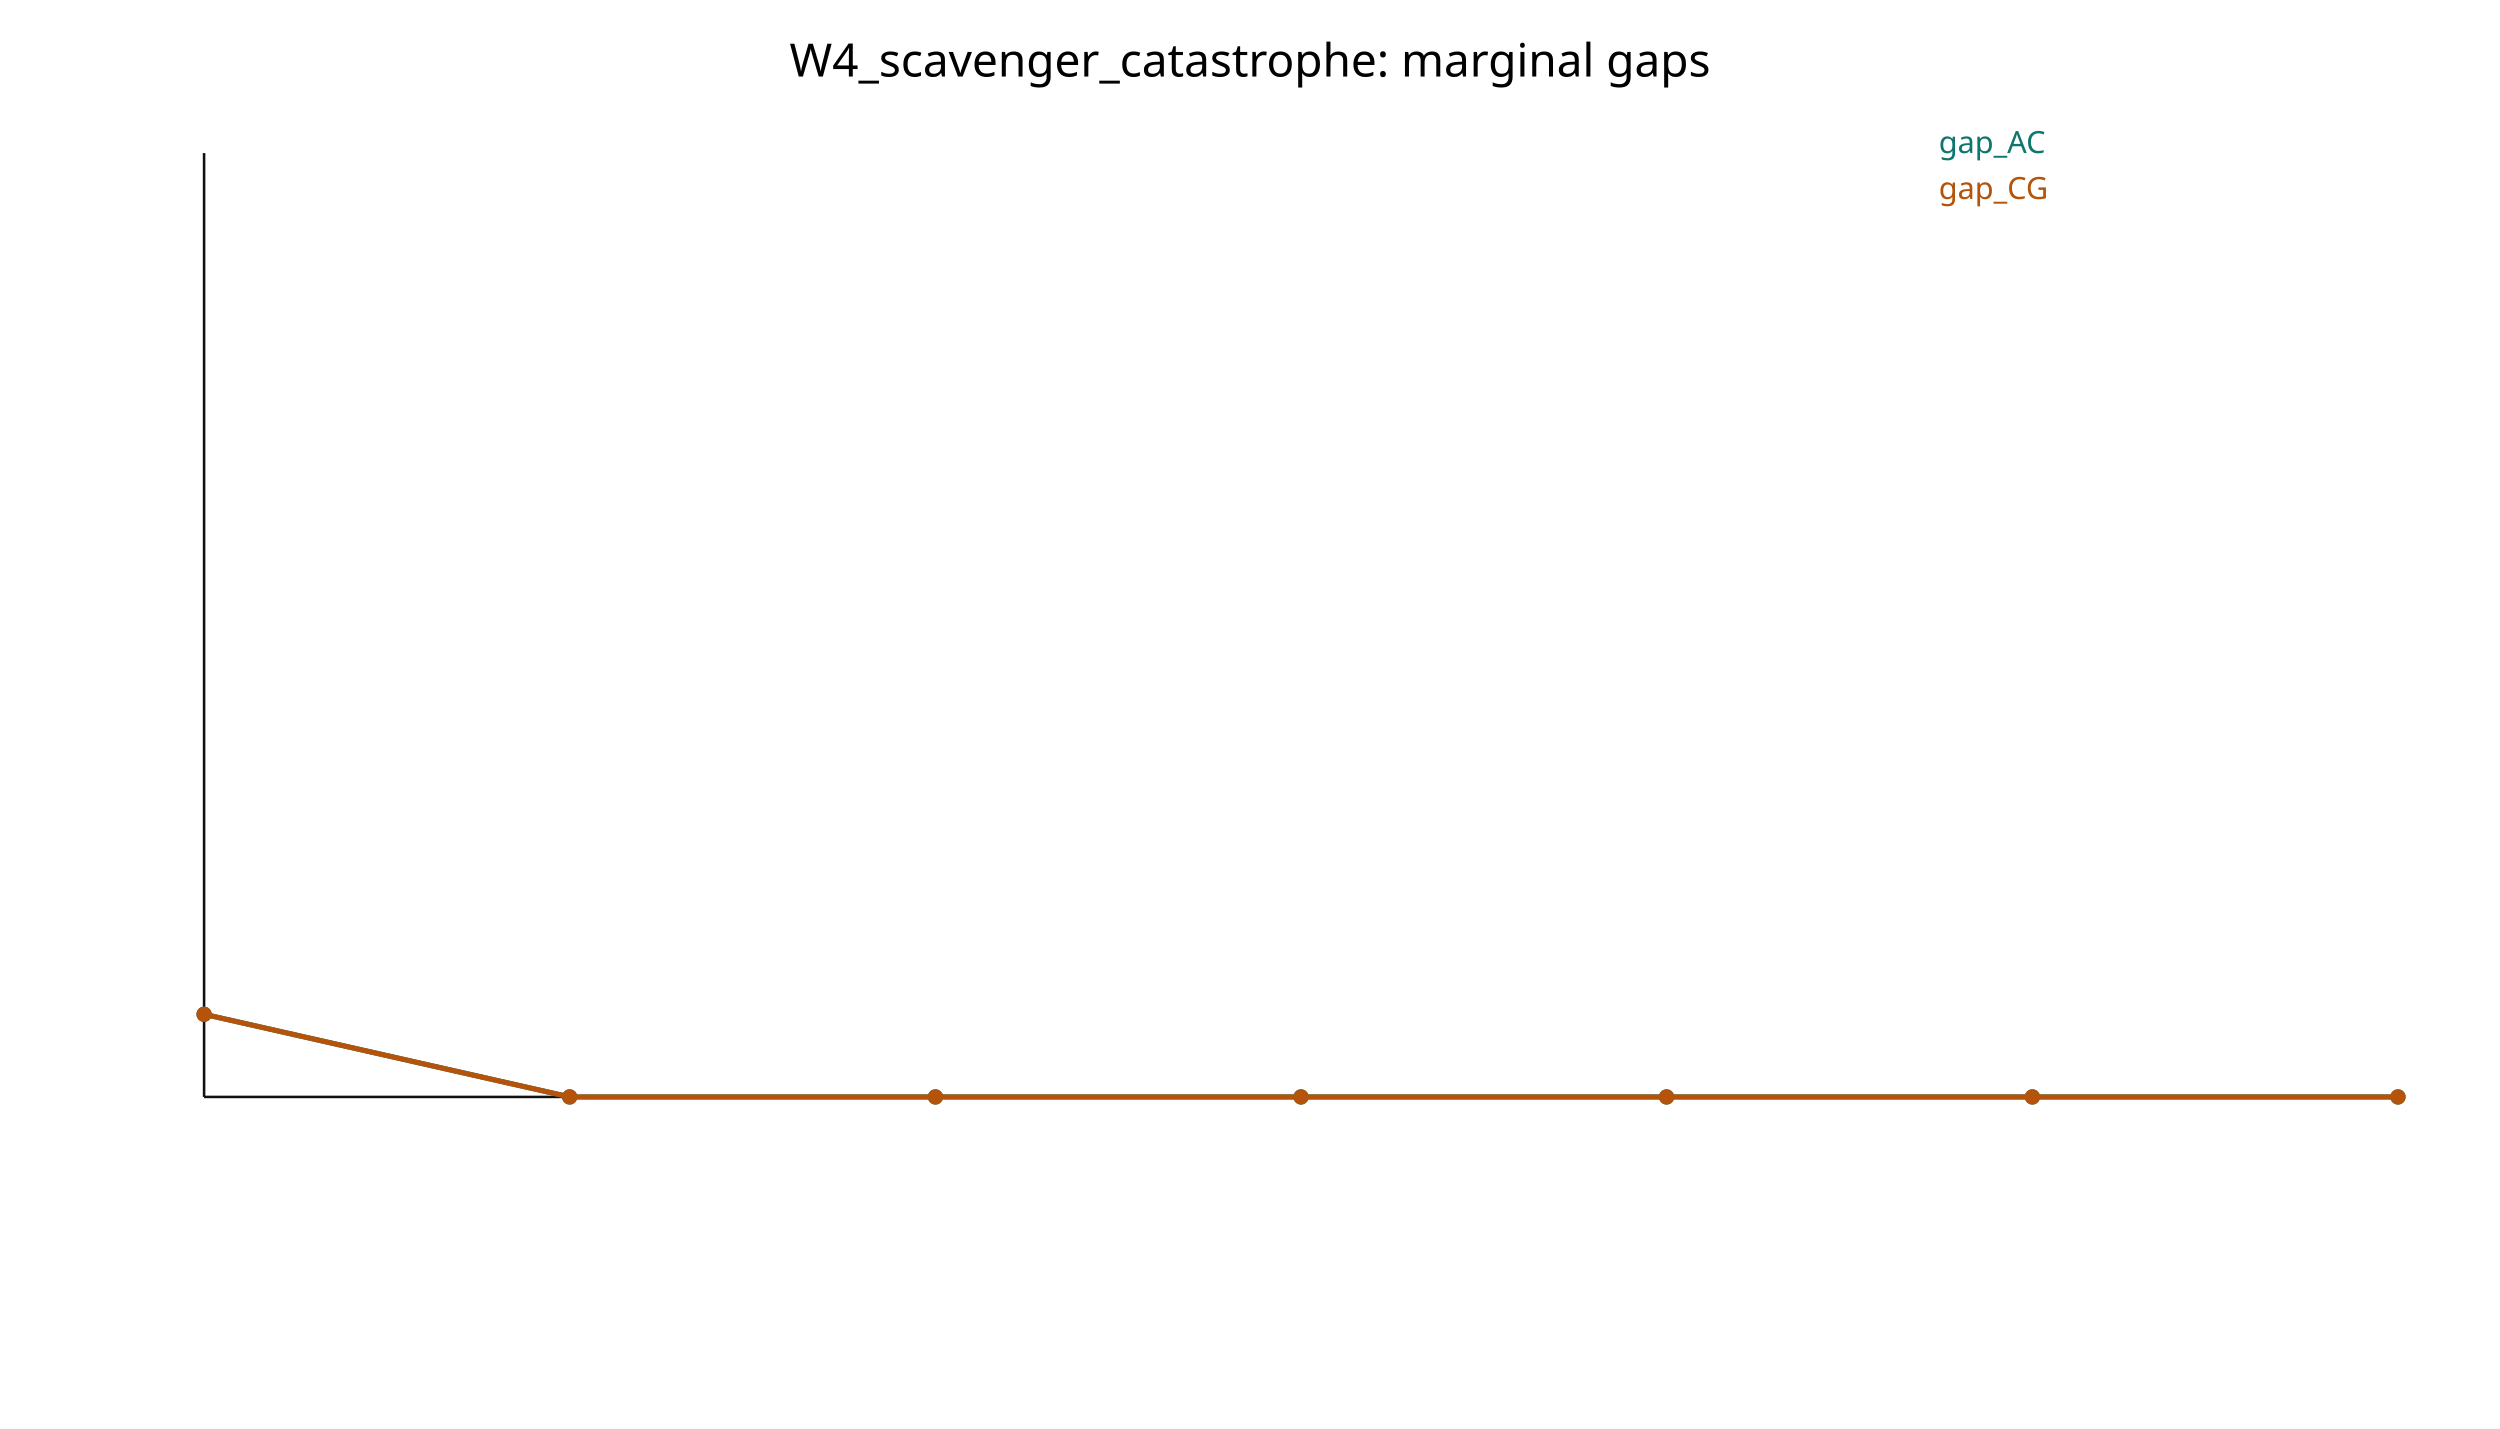
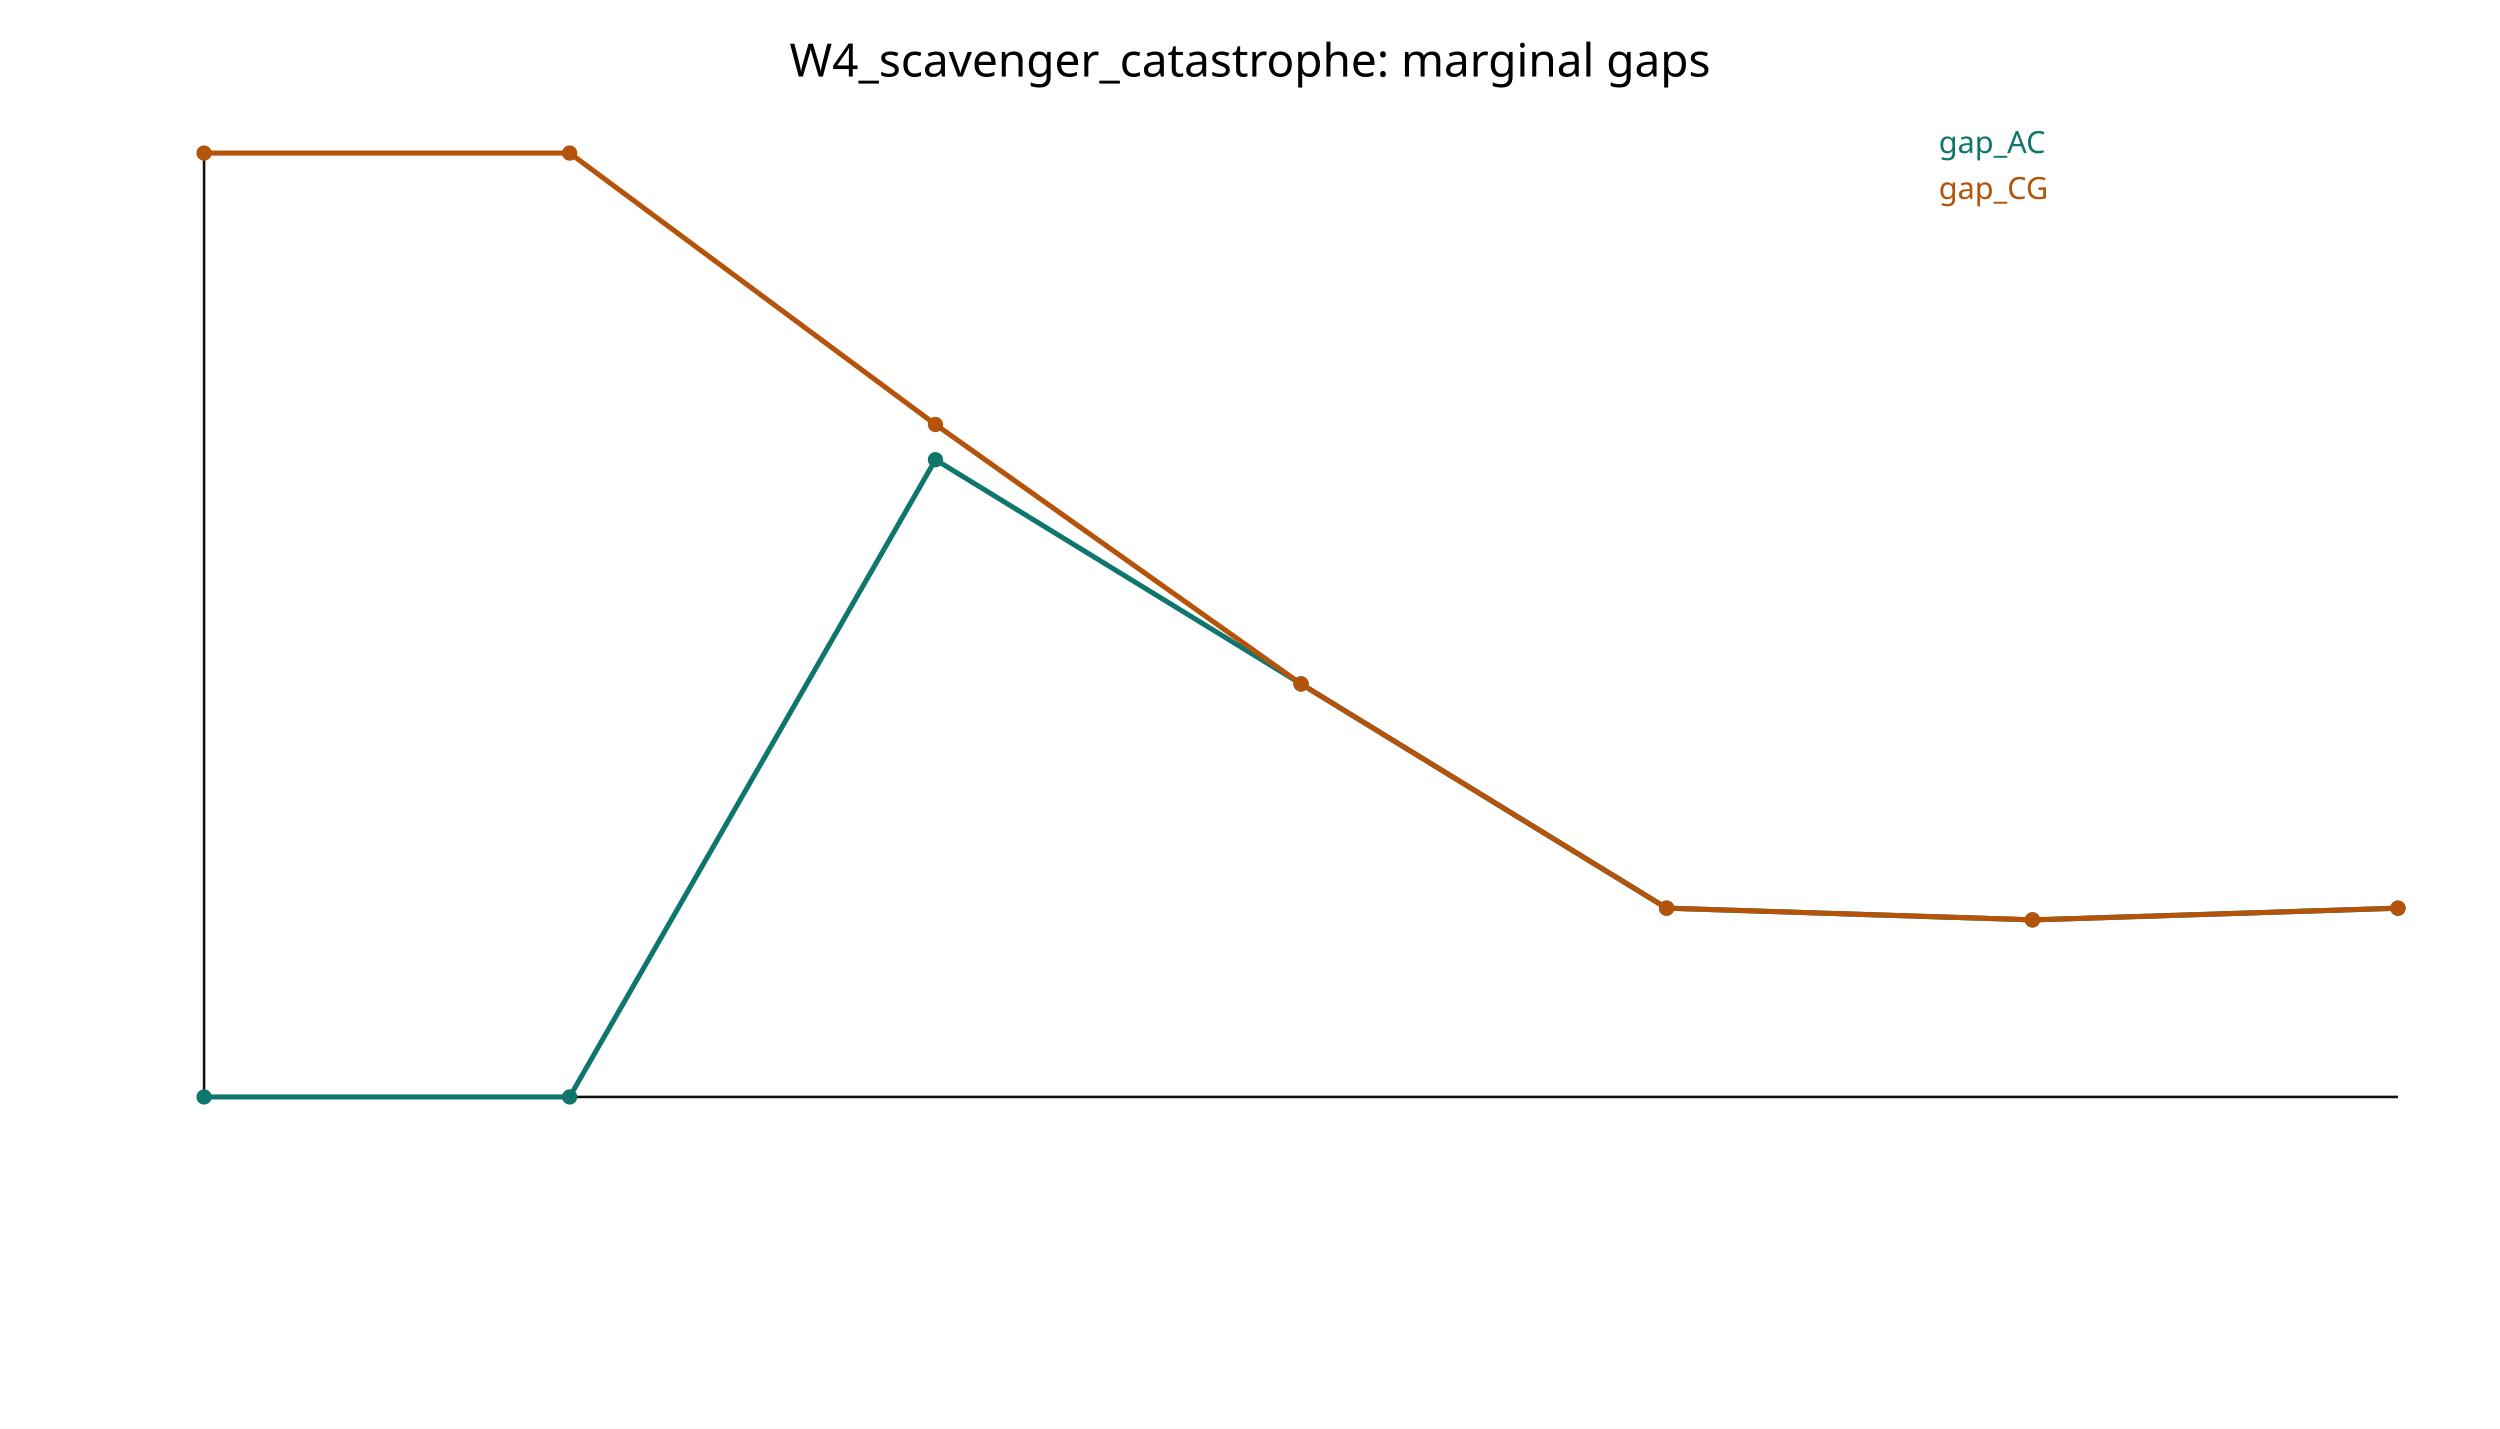
<svg xmlns="http://www.w3.org/2000/svg" width="980" height="560" viewBox="0 0 980 560">
  <rect width="100%" height="100%" fill="white" />
  <text x="490.0" y="30" text-anchor="middle" font-family="sans-serif" font-size="18">W4_scavenger_catastrophe: marginal gaps</text>
  <line x1="80" y1="430" x2="940" y2="430" stroke="#111" />
  <line x1="80" y1="60" x2="80" y2="430" stroke="#111" />
-   <path d="M 80.0 397.6 L 223.3 430.0 L 366.7 430.0 L 510.0 430.0 L 653.3 430.0 L 796.7 430.0 L 940.0 430.0" fill="none" stroke="#0f766e" stroke-width="2" />
-   <circle cx="80.0" cy="397.6" r="3" fill="#0f766e" />
+   <path d="M 80.0 430.0 L 223.3 430.0 L 366.7 180.2 L 510.0 268.1 L 653.3 356.0 L 796.7 360.6 L 940.0 356.0" fill="none" stroke="#0f766e" stroke-width="2" />
+   <circle cx="80.0" cy="430.0" r="3" fill="#0f766e" />
  <circle cx="223.3" cy="430.0" r="3" fill="#0f766e" />
-   <circle cx="366.7" cy="430.0" r="3" fill="#0f766e" />
-   <circle cx="510.0" cy="430.0" r="3" fill="#0f766e" />
-   <circle cx="653.3" cy="430.0" r="3" fill="#0f766e" />
-   <circle cx="796.7" cy="430.0" r="3" fill="#0f766e" />
-   <circle cx="940.0" cy="430.0" r="3" fill="#0f766e" />
+   <circle cx="366.7" cy="180.2" r="3" fill="#0f766e" />
+   <circle cx="510.0" cy="268.1" r="3" fill="#0f766e" />
+   <circle cx="653.3" cy="356.0" r="3" fill="#0f766e" />
+   <circle cx="796.7" cy="360.6" r="3" fill="#0f766e" />
+   <circle cx="940.0" cy="356.0" r="3" fill="#0f766e" />
  <text x="760" y="60" font-family="sans-serif" font-size="12" fill="#0f766e">gap_AC</text>
-   <path d="M 80.0 397.6 L 223.3 430.0 L 366.7 430.0 L 510.0 430.0 L 653.3 430.0 L 796.7 430.0 L 940.0 430.0" fill="none" stroke="#b45309" stroke-width="2" />
-   <circle cx="80.0" cy="397.6" r="3" fill="#b45309" />
-   <circle cx="223.3" cy="430.0" r="3" fill="#b45309" />
-   <circle cx="366.7" cy="430.0" r="3" fill="#b45309" />
-   <circle cx="510.0" cy="430.0" r="3" fill="#b45309" />
-   <circle cx="653.3" cy="430.0" r="3" fill="#b45309" />
-   <circle cx="796.7" cy="430.0" r="3" fill="#b45309" />
-   <circle cx="940.0" cy="430.0" r="3" fill="#b45309" />
+   <path d="M 80.0 60.0 L 223.3 60.0 L 366.7 166.4 L 510.0 268.1 L 653.3 356.0 L 796.7 360.6 L 940.0 356.0" fill="none" stroke="#b45309" stroke-width="2" />
+   <circle cx="80.0" cy="60.0" r="3" fill="#b45309" />
+   <circle cx="223.3" cy="60.0" r="3" fill="#b45309" />
+   <circle cx="366.7" cy="166.4" r="3" fill="#b45309" />
+   <circle cx="510.0" cy="268.1" r="3" fill="#b45309" />
+   <circle cx="653.3" cy="356.0" r="3" fill="#b45309" />
+   <circle cx="796.7" cy="360.6" r="3" fill="#b45309" />
+   <circle cx="940.0" cy="356.0" r="3" fill="#b45309" />
  <text x="760" y="78" font-family="sans-serif" font-size="12" fill="#b45309">gap_CG</text>
</svg>
